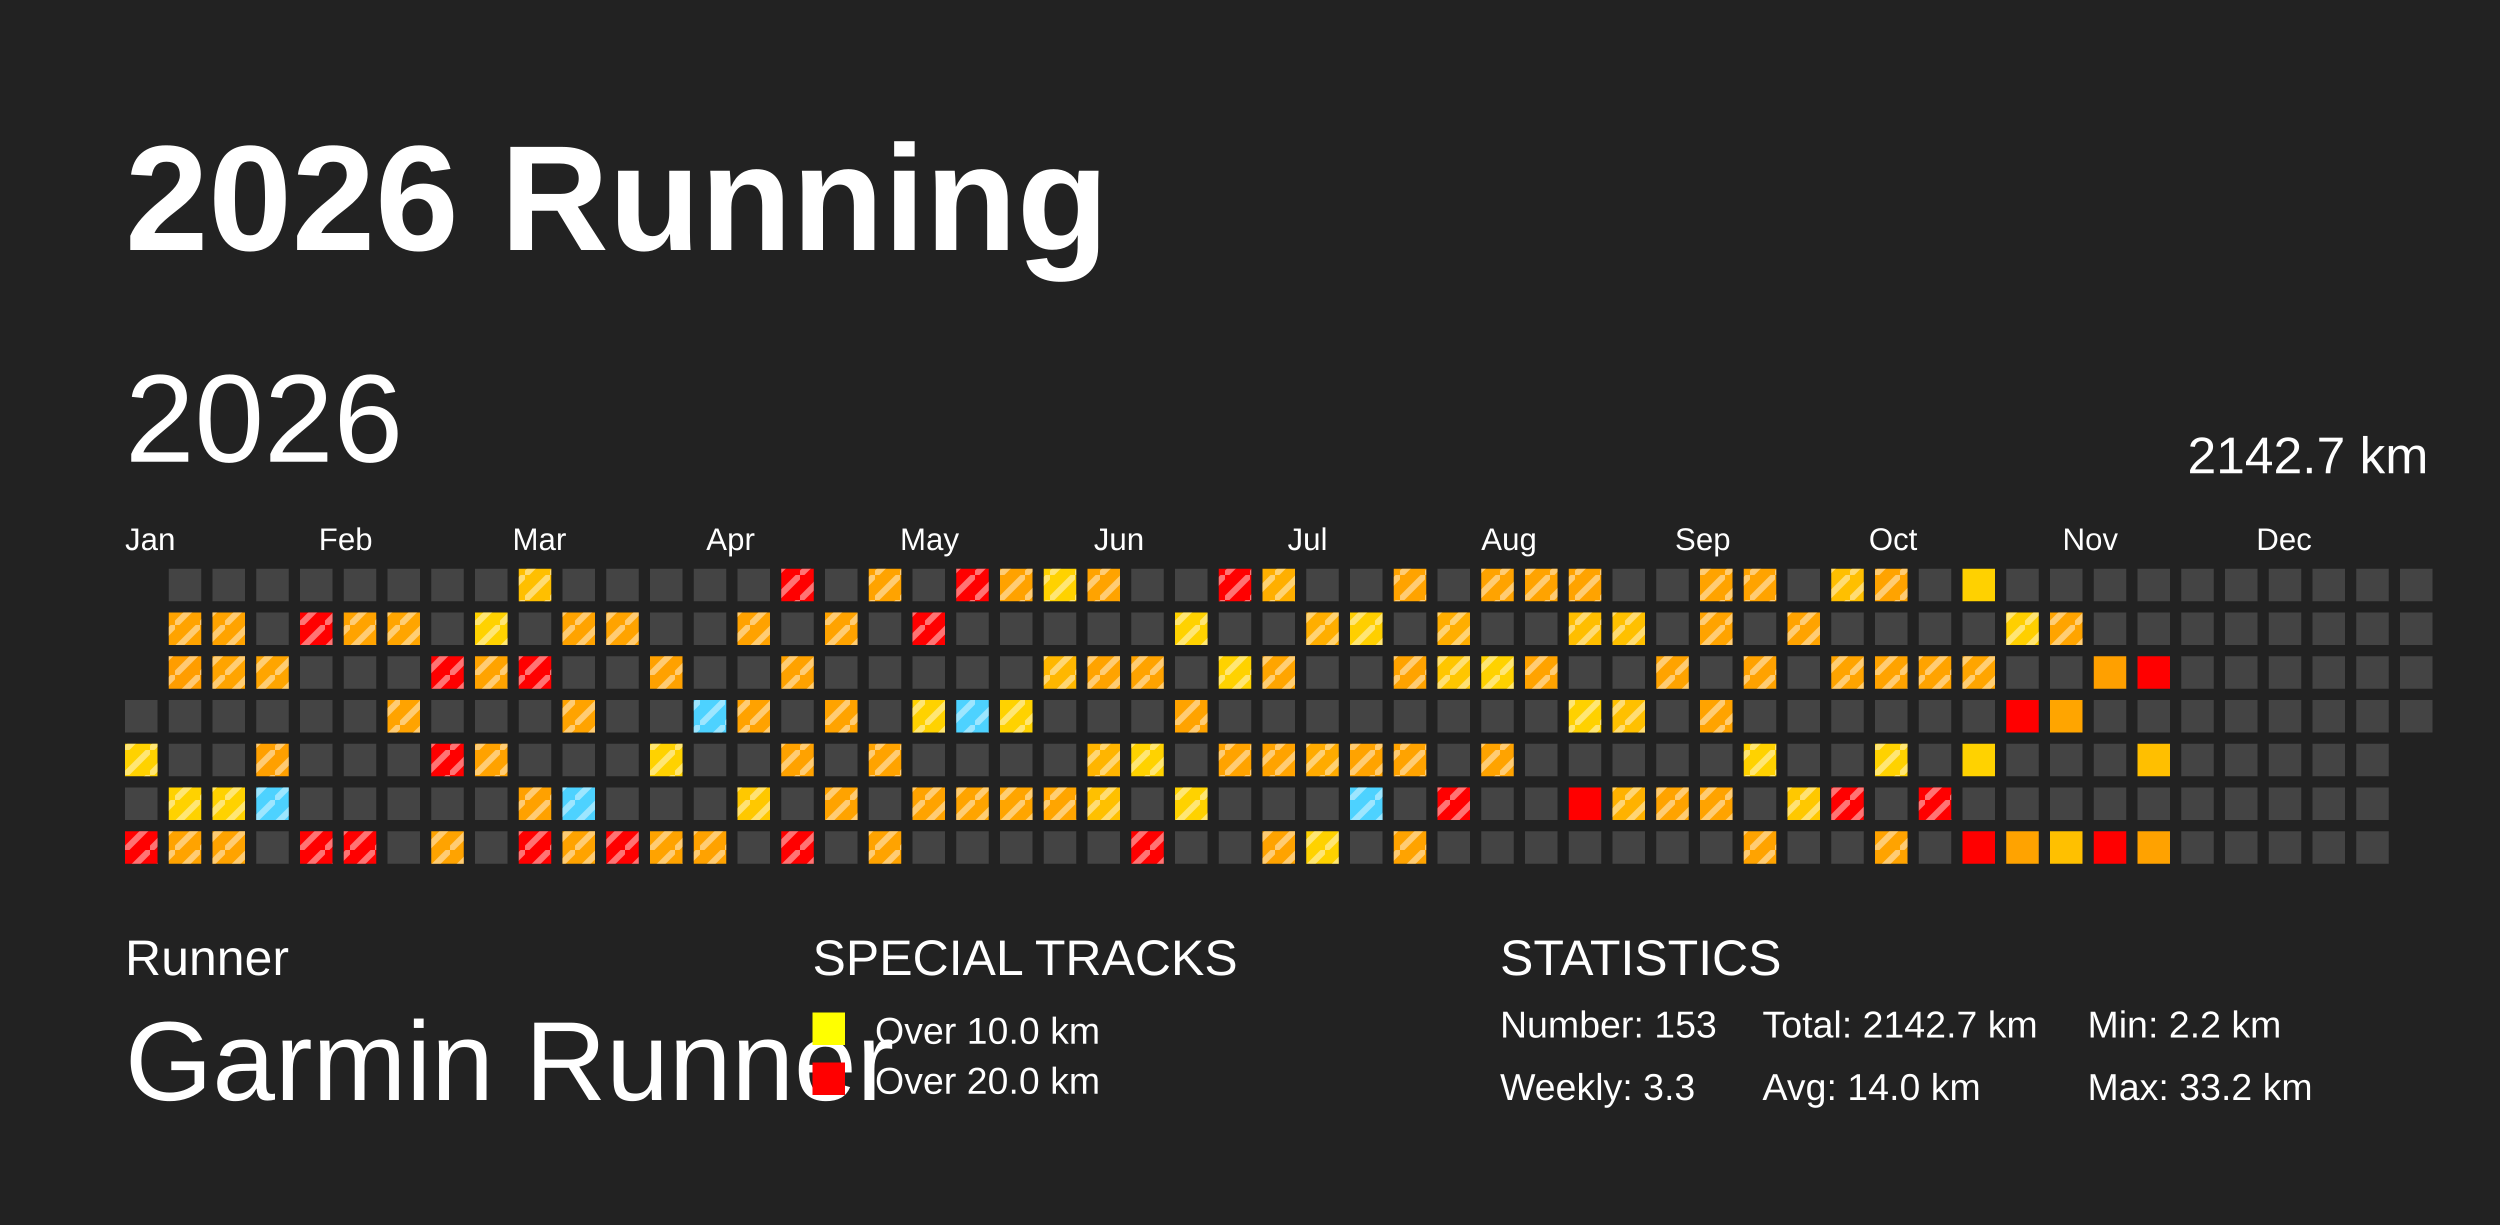
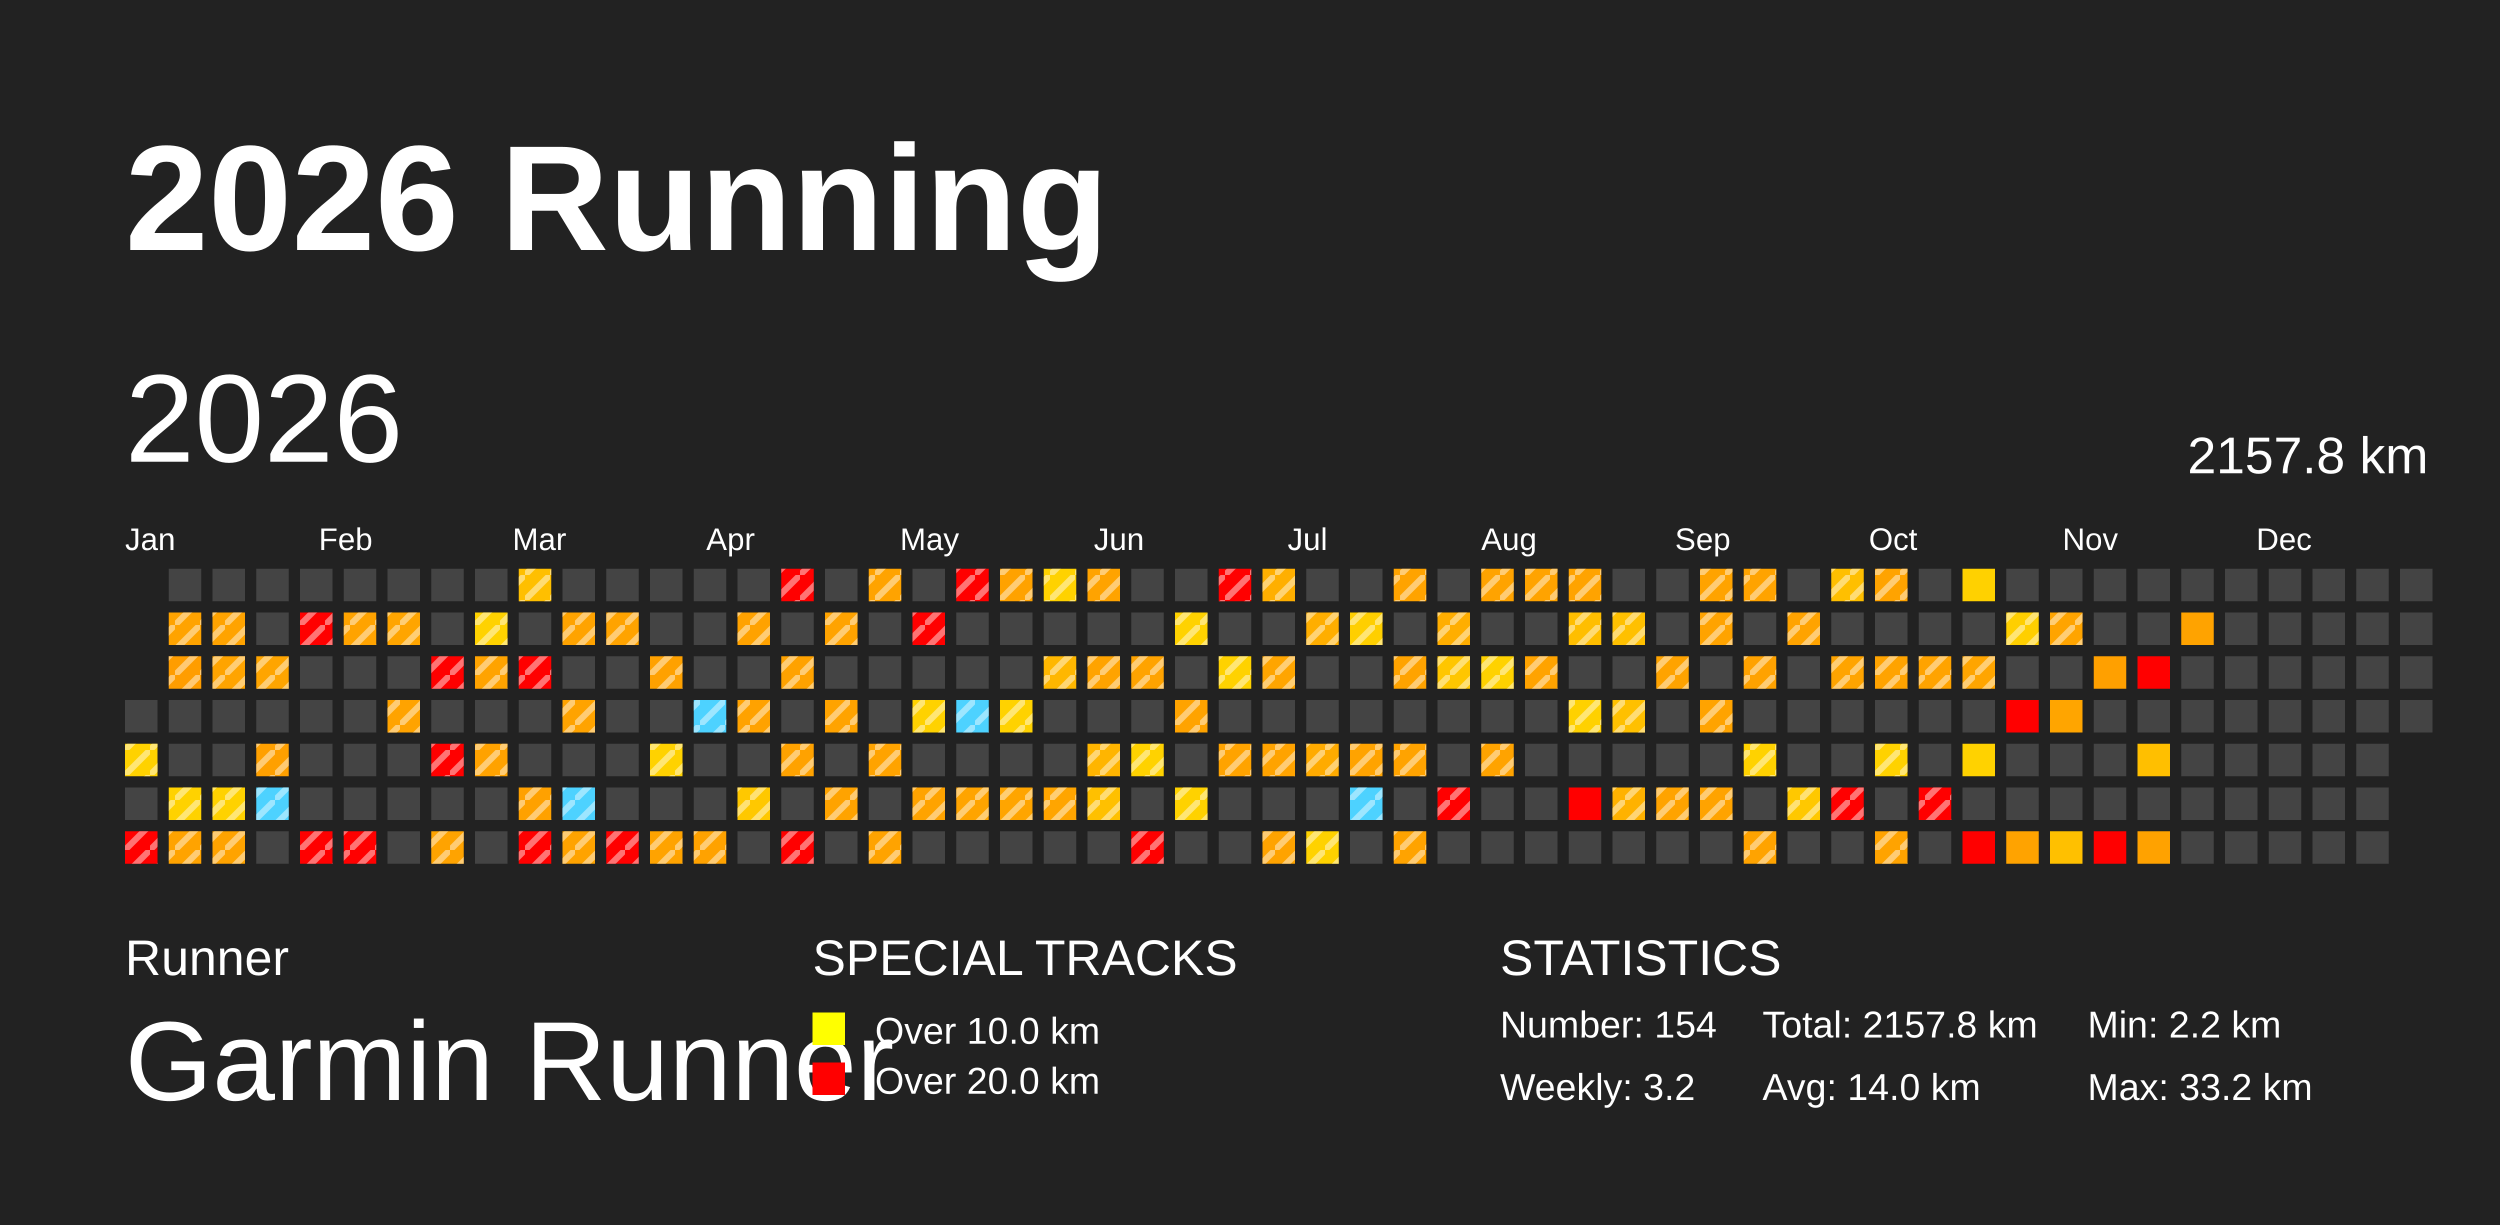
<svg xmlns="http://www.w3.org/2000/svg" baseProfile="full" height="98mm" version="1.1" viewBox="0,0,200,98" width="200mm">
  <defs>
    <pattern height="2" id="indoor-stripe" patternUnits="userSpaceOnUse" width="2">
      <line stroke="white" stroke-opacity="0.45" stroke-width="0.5" x1="0" x2="2" y1="2" y2="0" />
    </pattern>
  </defs>
  <rect fill="#222222" height="98" width="200" x="0" y="0" />
  <text fill="#FFFFFF" style="font-size:12px; font-family:Arial; font-weight:bold;" x="10" y="20">2026 Running</text>
  <text fill="#FFFFFF" style="font-size:4px; font-family:Arial" x="10" y="78">Runner</text>
  <text fill="#FFFFFF" style="font-size:9px; font-family:Arial" x="10" y="88">Garmin Runner</text>
  <text fill="#FFFFFF" style="font-size:4px; font-family:Arial" x="65" y="78">SPECIAL TRACKS</text>
  <rect fill="yellow" height="2.6" width="2.6" x="65" y="81" />
  <text fill="#FFFFFF" style="font-size:3px; font-family:Arial" x="70" y="83.5">Over 10.0 km</text>
  <rect fill="red" height="2.6" width="2.6" x="65" y="85" />
  <text fill="#FFFFFF" style="font-size:3px; font-family:Arial" x="70" y="87.5">Over 20.0 km</text>
  <text fill="#FFFFFF" style="font-size:4px; font-family:Arial" x="120" y="78">STATISTICS</text>
-   <text fill="#FFFFFF" style="font-size:3px; font-family:Arial" x="120" y="83">Number: 153</text>
-   <text fill="#FFFFFF" style="font-size:3px; font-family:Arial" x="120" y="88">Weekly: 3.3</text>
-   <text fill="#FFFFFF" style="font-size:3px; font-family:Arial" x="141" y="83">Total: 2142.7 km</text>
+   <text fill="#FFFFFF" style="font-size:3px; font-family:Arial" x="120" y="83">Number: 154</text>
+   <text fill="#FFFFFF" style="font-size:3px; font-family:Arial" x="120" y="88">Weekly: 3.2</text>
+   <text fill="#FFFFFF" style="font-size:3px; font-family:Arial" x="141" y="83">Total: 2157.8 km</text>
  <text fill="#FFFFFF" style="font-size:3px; font-family:Arial" x="141" y="88">Avg: 14.0 km</text>
  <text fill="#FFFFFF" style="font-size:3px; font-family:Arial" x="167" y="83">Min: 2.2 km</text>
  <text fill="#FFFFFF" style="font-size:3px; font-family:Arial" x="167" y="88">Max: 33.2 km</text>
  <text dominant-baseline="hanging" fill="#FFFFFF" style="font-size:10.0px; font-family:Arial;" x="10" y="30">2026</text>
-   <text dominant-baseline="hanging" fill="#FFFFFF" style="font-size:4.125px; font-family:Arial;" x="175" y="35">2142.7 km</text>
+   <text dominant-baseline="hanging" fill="#FFFFFF" style="font-size:4.125px; font-family:Arial;" x="175" y="35">2157.8 km</text>
  <text fill="#FFFFFF" style="font-size:2.5px; font-family:Arial" x="10.0" y="44">Jan</text>
  <text fill="#FFFFFF" style="font-size:2.5px; font-family:Arial" x="25.5" y="44">Feb</text>
  <text fill="#FFFFFF" style="font-size:2.5px; font-family:Arial" x="41.0" y="44">Mar</text>
  <text fill="#FFFFFF" style="font-size:2.5px; font-family:Arial" x="56.5" y="44">Apr</text>
  <text fill="#FFFFFF" style="font-size:2.5px; font-family:Arial" x="72.0" y="44">May</text>
  <text fill="#FFFFFF" style="font-size:2.5px; font-family:Arial" x="87.5" y="44">Jun</text>
  <text fill="#FFFFFF" style="font-size:2.5px; font-family:Arial" x="103.0" y="44">Jul</text>
  <text fill="#FFFFFF" style="font-size:2.5px; font-family:Arial" x="118.5" y="44">Aug</text>
  <text fill="#FFFFFF" style="font-size:2.5px; font-family:Arial" x="134.0" y="44">Sep</text>
  <text fill="#FFFFFF" style="font-size:2.5px; font-family:Arial" x="149.5" y="44">Oct</text>
  <text fill="#FFFFFF" style="font-size:2.5px; font-family:Arial" x="165.0" y="44">Nov</text>
  <text fill="#FFFFFF" style="font-size:2.5px; font-family:Arial" x="180.5" y="44">Dec</text>
  <rect fill="#444444" height="2.6" width="2.6" x="10.0" y="56.0" />
  <rect fill="#ffd200" height="2.6" width="2.6" x="10.0" y="59.5" />
  <rect fill="url(#indoor-stripe)" height="2.6" style="pointer-events: none;" width="2.6" x="10.0" y="59.5" />
  <rect fill="#444444" height="2.6" width="2.6" x="10.0" y="63.0" />
  <rect fill="red" height="2.6" width="2.6" x="10.0" y="66.5" />
  <rect fill="url(#indoor-stripe)" height="2.6" style="pointer-events: none;" width="2.6" x="10.0" y="66.5" />
  <rect fill="#444444" height="2.6" width="2.6" x="13.5" y="45.5" />
  <rect fill="#ffa300" height="2.6" width="2.6" x="13.5" y="49.0" />
  <rect fill="url(#indoor-stripe)" height="2.6" style="pointer-events: none;" width="2.6" x="13.5" y="49.0" />
  <rect fill="#ff9d00" height="2.6" width="2.6" x="13.5" y="52.5" />
  <rect fill="url(#indoor-stripe)" height="2.6" style="pointer-events: none;" width="2.6" x="13.5" y="52.5" />
  <rect fill="#444444" height="2.6" width="2.6" x="13.5" y="56.0" />
  <rect fill="#444444" height="2.6" width="2.6" x="13.5" y="59.5" />
  <rect fill="#ffd200" height="2.6" width="2.6" x="13.5" y="63.0" />
  <rect fill="url(#indoor-stripe)" height="2.6" style="pointer-events: none;" width="2.6" x="13.5" y="63.0" />
  <rect fill="#ffa300" height="2.6" width="2.6" x="13.5" y="66.5" />
  <rect fill="url(#indoor-stripe)" height="2.6" style="pointer-events: none;" width="2.6" x="13.5" y="66.5" />
  <rect fill="#444444" height="2.6" width="2.6" x="17.0" y="45.5" />
  <rect fill="#ffa300" height="2.6" width="2.6" x="17.0" y="49.0" />
  <rect fill="url(#indoor-stripe)" height="2.6" style="pointer-events: none;" width="2.6" x="17.0" y="49.0" />
  <rect fill="#ffa400" height="2.6" width="2.6" x="17.0" y="52.5" />
  <rect fill="url(#indoor-stripe)" height="2.6" style="pointer-events: none;" width="2.6" x="17.0" y="52.5" />
  <rect fill="#444444" height="2.6" width="2.6" x="17.0" y="56.0" />
  <rect fill="#444444" height="2.6" width="2.6" x="17.0" y="59.5" />
  <rect fill="#ffd200" height="2.6" width="2.6" x="17.0" y="63.0" />
  <rect fill="url(#indoor-stripe)" height="2.6" style="pointer-events: none;" width="2.6" x="17.0" y="63.0" />
  <rect fill="#ffa300" height="2.6" width="2.6" x="17.0" y="66.5" />
  <rect fill="url(#indoor-stripe)" height="2.6" style="pointer-events: none;" width="2.6" x="17.0" y="66.5" />
  <rect fill="#444444" height="2.6" width="2.6" x="20.5" y="45.5" />
  <rect fill="#444444" height="2.6" width="2.6" x="20.5" y="49.0" />
  <rect fill="#ffa500" height="2.6" width="2.6" x="20.5" y="52.5" />
  <rect fill="url(#indoor-stripe)" height="2.6" style="pointer-events: none;" width="2.6" x="20.5" y="52.5" />
  <rect fill="#444444" height="2.6" width="2.6" x="20.5" y="56.0" />
  <rect fill="#ffa000" height="2.6" width="2.6" x="20.5" y="59.5" />
  <rect fill="url(#indoor-stripe)" height="2.6" style="pointer-events: none;" width="2.6" x="20.5" y="59.5" />
  <rect fill="#4dd2ff" height="2.6" width="2.6" x="20.5" y="63.0" />
  <rect fill="url(#indoor-stripe)" height="2.6" style="pointer-events: none;" width="2.6" x="20.5" y="63.0" />
  <rect fill="#444444" height="2.6" width="2.6" x="20.5" y="66.5" />
  <rect fill="#444444" height="2.6" width="2.6" x="24.0" y="45.5" />
  <rect fill="red" height="2.6" width="2.6" x="24.0" y="49.0" />
  <rect fill="url(#indoor-stripe)" height="2.6" style="pointer-events: none;" width="2.6" x="24.0" y="49.0" />
  <rect fill="#444444" height="2.6" width="2.6" x="24.0" y="52.5" />
  <rect fill="#444444" height="2.6" width="2.6" x="24.0" y="56.0" />
  <rect fill="#444444" height="2.6" width="2.6" x="24.0" y="59.5" />
  <rect fill="#444444" height="2.6" width="2.6" x="24.0" y="63.0" />
  <rect fill="red" height="2.6" width="2.6" x="24.0" y="66.5" />
  <rect fill="url(#indoor-stripe)" height="2.6" style="pointer-events: none;" width="2.6" x="24.0" y="66.5" />
  <rect fill="#444444" height="2.6" width="2.6" x="27.5" y="45.5" />
  <rect fill="#ffa300" height="2.6" width="2.6" x="27.5" y="49.0" />
  <rect fill="url(#indoor-stripe)" height="2.6" style="pointer-events: none;" width="2.6" x="27.5" y="49.0" />
  <rect fill="#444444" height="2.6" width="2.6" x="27.5" y="52.5" />
  <rect fill="#444444" height="2.6" width="2.6" x="27.5" y="56.0" />
  <rect fill="#444444" height="2.6" width="2.6" x="27.5" y="59.5" />
  <rect fill="#444444" height="2.6" width="2.6" x="27.5" y="63.0" />
  <rect fill="red" height="2.6" width="2.6" x="27.5" y="66.5" />
  <rect fill="url(#indoor-stripe)" height="2.6" style="pointer-events: none;" width="2.6" x="27.5" y="66.5" />
  <rect fill="#444444" height="2.6" width="2.6" x="31.0" y="45.5" />
  <rect fill="#ffa500" height="2.6" width="2.6" x="31.0" y="49.0" />
  <rect fill="url(#indoor-stripe)" height="2.6" style="pointer-events: none;" width="2.6" x="31.0" y="49.0" />
  <rect fill="#444444" height="2.6" width="2.6" x="31.0" y="52.5" />
  <rect fill="#ffa300" height="2.6" width="2.6" x="31.0" y="56.0" />
  <rect fill="url(#indoor-stripe)" height="2.6" style="pointer-events: none;" width="2.6" x="31.0" y="56.0" />
  <rect fill="#444444" height="2.6" width="2.6" x="31.0" y="59.5" />
  <rect fill="#444444" height="2.6" width="2.6" x="31.0" y="63.0" />
  <rect fill="#444444" height="2.6" width="2.6" x="31.0" y="66.5" />
  <rect fill="#444444" height="2.6" width="2.6" x="34.5" y="45.5" />
  <rect fill="#444444" height="2.6" width="2.6" x="34.5" y="49.0" />
  <rect fill="red" height="2.6" width="2.6" x="34.5" y="52.5" />
  <rect fill="url(#indoor-stripe)" height="2.6" style="pointer-events: none;" width="2.6" x="34.5" y="52.5" />
  <rect fill="#444444" height="2.6" width="2.6" x="34.5" y="56.0" />
  <rect fill="red" height="2.6" width="2.6" x="34.5" y="59.5" />
  <rect fill="url(#indoor-stripe)" height="2.6" style="pointer-events: none;" width="2.6" x="34.5" y="59.5" />
  <rect fill="#444444" height="2.6" width="2.6" x="34.5" y="63.0" />
  <rect fill="#ffa300" height="2.6" width="2.6" x="34.5" y="66.5" />
  <rect fill="url(#indoor-stripe)" height="2.6" style="pointer-events: none;" width="2.6" x="34.5" y="66.5" />
  <rect fill="#444444" height="2.6" width="2.6" x="38.0" y="45.5" />
  <rect fill="#ffd200" height="2.6" width="2.6" x="38.0" y="49.0" />
  <rect fill="url(#indoor-stripe)" height="2.6" style="pointer-events: none;" width="2.6" x="38.0" y="49.0" />
  <rect fill="#ffa300" height="2.6" width="2.6" x="38.0" y="52.5" />
  <rect fill="url(#indoor-stripe)" height="2.6" style="pointer-events: none;" width="2.6" x="38.0" y="52.5" />
  <rect fill="#444444" height="2.6" width="2.6" x="38.0" y="56.0" />
  <rect fill="#ffa200" height="2.6" width="2.6" x="38.0" y="59.5" />
  <rect fill="url(#indoor-stripe)" height="2.6" style="pointer-events: none;" width="2.6" x="38.0" y="59.5" />
  <rect fill="#444444" height="2.6" width="2.6" x="38.0" y="63.0" />
  <rect fill="#444444" height="2.6" width="2.6" x="38.0" y="66.5" />
  <rect fill="#ffbf00" height="2.6" width="2.6" x="41.5" y="45.5" />
  <rect fill="url(#indoor-stripe)" height="2.6" style="pointer-events: none;" width="2.6" x="41.5" y="45.5" />
  <rect fill="#444444" height="2.6" width="2.6" x="41.5" y="49.0" />
  <rect fill="red" height="2.6" width="2.6" x="41.5" y="52.5" />
  <rect fill="url(#indoor-stripe)" height="2.6" style="pointer-events: none;" width="2.6" x="41.5" y="52.5" />
  <rect fill="#444444" height="2.6" width="2.6" x="41.5" y="56.0" />
  <rect fill="#444444" height="2.6" width="2.6" x="41.5" y="59.5" />
  <rect fill="#ffa100" height="2.6" width="2.6" x="41.5" y="63.0" />
  <rect fill="url(#indoor-stripe)" height="2.6" style="pointer-events: none;" width="2.6" x="41.5" y="63.0" />
  <rect fill="red" height="2.6" width="2.6" x="41.5" y="66.5" />
  <rect fill="url(#indoor-stripe)" height="2.6" style="pointer-events: none;" width="2.6" x="41.5" y="66.5" />
  <rect fill="#444444" height="2.6" width="2.6" x="45.0" y="45.5" />
  <rect fill="#ffa300" height="2.6" width="2.6" x="45.0" y="49.0" />
  <rect fill="url(#indoor-stripe)" height="2.6" style="pointer-events: none;" width="2.6" x="45.0" y="49.0" />
  <rect fill="#444444" height="2.6" width="2.6" x="45.0" y="52.5" />
  <rect fill="#ffa300" height="2.6" width="2.6" x="45.0" y="56.0" />
  <rect fill="url(#indoor-stripe)" height="2.6" style="pointer-events: none;" width="2.6" x="45.0" y="56.0" />
  <rect fill="#444444" height="2.6" width="2.6" x="45.0" y="59.5" />
  <rect fill="#4dd2ff" height="2.6" width="2.6" x="45.0" y="63.0" />
  <rect fill="url(#indoor-stripe)" height="2.6" style="pointer-events: none;" width="2.6" x="45.0" y="63.0" />
  <rect fill="#ffa300" height="2.6" width="2.6" x="45.0" y="66.5" />
  <rect fill="url(#indoor-stripe)" height="2.6" style="pointer-events: none;" width="2.6" x="45.0" y="66.5" />
  <rect fill="#444444" height="2.6" width="2.6" x="48.5" y="45.5" />
  <rect fill="#ffa300" height="2.6" width="2.6" x="48.5" y="49.0" />
  <rect fill="url(#indoor-stripe)" height="2.6" style="pointer-events: none;" width="2.6" x="48.5" y="49.0" />
  <rect fill="#444444" height="2.6" width="2.6" x="48.5" y="52.5" />
  <rect fill="#444444" height="2.6" width="2.6" x="48.5" y="56.0" />
  <rect fill="#444444" height="2.6" width="2.6" x="48.5" y="59.5" />
  <rect fill="#444444" height="2.6" width="2.6" x="48.5" y="63.0" />
  <rect fill="red" height="2.6" width="2.6" x="48.5" y="66.5" />
  <rect fill="url(#indoor-stripe)" height="2.6" style="pointer-events: none;" width="2.6" x="48.5" y="66.5" />
  <rect fill="#444444" height="2.6" width="2.6" x="52.0" y="45.5" />
  <rect fill="#444444" height="2.6" width="2.6" x="52.0" y="49.0" />
  <rect fill="#ffa100" height="2.6" width="2.6" x="52.0" y="52.5" />
  <rect fill="url(#indoor-stripe)" height="2.6" style="pointer-events: none;" width="2.6" x="52.0" y="52.5" />
  <rect fill="#444444" height="2.6" width="2.6" x="52.0" y="56.0" />
  <rect fill="#ffd200" height="2.6" width="2.6" x="52.0" y="59.5" />
  <rect fill="url(#indoor-stripe)" height="2.6" style="pointer-events: none;" width="2.6" x="52.0" y="59.5" />
  <rect fill="#444444" height="2.6" width="2.6" x="52.0" y="63.0" />
  <rect fill="#ffa300" height="2.6" width="2.6" x="52.0" y="66.5" />
  <rect fill="url(#indoor-stripe)" height="2.6" style="pointer-events: none;" width="2.6" x="52.0" y="66.5" />
  <rect fill="#444444" height="2.6" width="2.6" x="55.5" y="45.5" />
  <rect fill="#444444" height="2.6" width="2.6" x="55.5" y="49.0" />
  <rect fill="#444444" height="2.6" width="2.6" x="55.5" y="52.5" />
  <rect fill="#4dd2ff" height="2.6" width="2.6" x="55.5" y="56.0" />
  <rect fill="url(#indoor-stripe)" height="2.6" style="pointer-events: none;" width="2.6" x="55.5" y="56.0" />
  <rect fill="#444444" height="2.6" width="2.6" x="55.5" y="59.5" />
  <rect fill="#444444" height="2.6" width="2.6" x="55.5" y="63.0" />
  <rect fill="#ffa200" height="2.6" width="2.6" x="55.5" y="66.5" />
  <rect fill="url(#indoor-stripe)" height="2.6" style="pointer-events: none;" width="2.6" x="55.5" y="66.5" />
  <rect fill="#444444" height="2.6" width="2.6" x="59.0" y="45.5" />
  <rect fill="#ffa200" height="2.6" width="2.6" x="59.0" y="49.0" />
  <rect fill="url(#indoor-stripe)" height="2.6" style="pointer-events: none;" width="2.6" x="59.0" y="49.0" />
  <rect fill="#444444" height="2.6" width="2.6" x="59.0" y="52.5" />
  <rect fill="#ffa200" height="2.6" width="2.6" x="59.0" y="56.0" />
  <rect fill="url(#indoor-stripe)" height="2.6" style="pointer-events: none;" width="2.6" x="59.0" y="56.0" />
  <rect fill="#444444" height="2.6" width="2.6" x="59.0" y="59.5" />
  <rect fill="#ffc800" height="2.6" width="2.6" x="59.0" y="63.0" />
  <rect fill="url(#indoor-stripe)" height="2.6" style="pointer-events: none;" width="2.6" x="59.0" y="63.0" />
  <rect fill="#444444" height="2.6" width="2.6" x="59.0" y="66.5" />
  <rect fill="red" height="2.6" width="2.6" x="62.5" y="45.5" />
  <rect fill="url(#indoor-stripe)" height="2.6" style="pointer-events: none;" width="2.6" x="62.5" y="45.5" />
  <rect fill="#444444" height="2.6" width="2.6" x="62.5" y="49.0" />
  <rect fill="#ffa200" height="2.6" width="2.6" x="62.5" y="52.5" />
  <rect fill="url(#indoor-stripe)" height="2.6" style="pointer-events: none;" width="2.6" x="62.5" y="52.5" />
  <rect fill="#444444" height="2.6" width="2.6" x="62.5" y="56.0" />
  <rect fill="#ffa200" height="2.6" width="2.6" x="62.5" y="59.5" />
  <rect fill="url(#indoor-stripe)" height="2.6" style="pointer-events: none;" width="2.6" x="62.5" y="59.5" />
  <rect fill="#444444" height="2.6" width="2.6" x="62.5" y="63.0" />
  <rect fill="red" height="2.6" width="2.6" x="62.5" y="66.5" />
  <rect fill="url(#indoor-stripe)" height="2.6" style="pointer-events: none;" width="2.6" x="62.5" y="66.5" />
  <rect fill="#444444" height="2.6" width="2.6" x="66.0" y="45.5" />
  <rect fill="#ffa300" height="2.6" width="2.6" x="66.0" y="49.0" />
  <rect fill="url(#indoor-stripe)" height="2.6" style="pointer-events: none;" width="2.6" x="66.0" y="49.0" />
  <rect fill="#444444" height="2.6" width="2.6" x="66.0" y="52.5" />
  <rect fill="#ffa300" height="2.6" width="2.6" x="66.0" y="56.0" />
  <rect fill="url(#indoor-stripe)" height="2.6" style="pointer-events: none;" width="2.6" x="66.0" y="56.0" />
  <rect fill="#444444" height="2.6" width="2.6" x="66.0" y="59.5" />
  <rect fill="#ffa300" height="2.6" width="2.6" x="66.0" y="63.0" />
  <rect fill="url(#indoor-stripe)" height="2.6" style="pointer-events: none;" width="2.6" x="66.0" y="63.0" />
  <rect fill="#444444" height="2.6" width="2.6" x="66.0" y="66.5" />
  <rect fill="#ffa300" height="2.6" width="2.6" x="69.5" y="45.5" />
  <rect fill="url(#indoor-stripe)" height="2.6" style="pointer-events: none;" width="2.6" x="69.5" y="45.5" />
  <rect fill="#444444" height="2.6" width="2.6" x="69.5" y="49.0" />
  <rect fill="#444444" height="2.6" width="2.6" x="69.5" y="52.5" />
  <rect fill="#444444" height="2.6" width="2.6" x="69.5" y="56.0" />
  <rect fill="#ffa300" height="2.6" width="2.6" x="69.5" y="59.5" />
  <rect fill="url(#indoor-stripe)" height="2.6" style="pointer-events: none;" width="2.6" x="69.5" y="59.5" />
  <rect fill="#444444" height="2.6" width="2.6" x="69.5" y="63.0" />
  <rect fill="#ffa300" height="2.6" width="2.6" x="69.5" y="66.5" />
  <rect fill="url(#indoor-stripe)" height="2.6" style="pointer-events: none;" width="2.6" x="69.5" y="66.5" />
  <rect fill="#444444" height="2.6" width="2.6" x="73.0" y="45.5" />
  <rect fill="red" height="2.6" width="2.6" x="73.0" y="49.0" />
  <rect fill="url(#indoor-stripe)" height="2.6" style="pointer-events: none;" width="2.6" x="73.0" y="49.0" />
  <rect fill="#444444" height="2.6" width="2.6" x="73.0" y="52.5" />
  <rect fill="#ffd200" height="2.6" width="2.6" x="73.0" y="56.0" />
  <rect fill="url(#indoor-stripe)" height="2.6" style="pointer-events: none;" width="2.6" x="73.0" y="56.0" />
  <rect fill="#444444" height="2.6" width="2.6" x="73.0" y="59.5" />
  <rect fill="#ffa300" height="2.6" width="2.6" x="73.0" y="63.0" />
  <rect fill="url(#indoor-stripe)" height="2.6" style="pointer-events: none;" width="2.6" x="73.0" y="63.0" />
  <rect fill="#444444" height="2.6" width="2.6" x="73.0" y="66.5" />
  <rect fill="red" height="2.6" width="2.6" x="76.5" y="45.5" />
  <rect fill="url(#indoor-stripe)" height="2.6" style="pointer-events: none;" width="2.6" x="76.5" y="45.5" />
  <rect fill="#444444" height="2.6" width="2.6" x="76.5" y="49.0" />
  <rect fill="#444444" height="2.6" width="2.6" x="76.5" y="52.5" />
  <rect fill="#4dd2ff" height="2.6" width="2.6" x="76.5" y="56.0" />
  <rect fill="url(#indoor-stripe)" height="2.6" style="pointer-events: none;" width="2.6" x="76.5" y="56.0" />
  <rect fill="#444444" height="2.6" width="2.6" x="76.5" y="59.5" />
  <rect fill="#ffa400" height="2.6" width="2.6" x="76.5" y="63.0" />
  <rect fill="url(#indoor-stripe)" height="2.6" style="pointer-events: none;" width="2.6" x="76.5" y="63.0" />
  <rect fill="#444444" height="2.6" width="2.6" x="76.5" y="66.5" />
  <rect fill="#ffa200" height="2.6" width="2.6" x="80.0" y="45.5" />
  <rect fill="url(#indoor-stripe)" height="2.6" style="pointer-events: none;" width="2.6" x="80.0" y="45.5" />
  <rect fill="#444444" height="2.6" width="2.6" x="80.0" y="49.0" />
  <rect fill="#444444" height="2.6" width="2.6" x="80.0" y="52.5" />
  <rect fill="#ffd200" height="2.6" width="2.6" x="80.0" y="56.0" />
  <rect fill="url(#indoor-stripe)" height="2.6" style="pointer-events: none;" width="2.6" x="80.0" y="56.0" />
  <rect fill="#444444" height="2.6" width="2.6" x="80.0" y="59.5" />
  <rect fill="#ffa500" height="2.6" width="2.6" x="80.0" y="63.0" />
  <rect fill="url(#indoor-stripe)" height="2.6" style="pointer-events: none;" width="2.6" x="80.0" y="63.0" />
  <rect fill="#444444" height="2.6" width="2.6" x="80.0" y="66.5" />
  <rect fill="#ffd200" height="2.6" width="2.6" x="83.5" y="45.5" />
  <rect fill="url(#indoor-stripe)" height="2.6" style="pointer-events: none;" width="2.6" x="83.5" y="45.5" />
  <rect fill="#444444" height="2.6" width="2.6" x="83.5" y="49.0" />
  <rect fill="#ffb700" height="2.6" width="2.6" x="83.5" y="52.5" />
  <rect fill="url(#indoor-stripe)" height="2.6" style="pointer-events: none;" width="2.6" x="83.5" y="52.5" />
  <rect fill="#444444" height="2.6" width="2.6" x="83.5" y="56.0" />
  <rect fill="#444444" height="2.6" width="2.6" x="83.5" y="59.5" />
  <rect fill="#ffa500" height="2.6" width="2.6" x="83.5" y="63.0" />
  <rect fill="url(#indoor-stripe)" height="2.6" style="pointer-events: none;" width="2.6" x="83.5" y="63.0" />
  <rect fill="#444444" height="2.6" width="2.6" x="83.5" y="66.5" />
  <rect fill="#ffa300" height="2.6" width="2.6" x="87.0" y="45.5" />
  <rect fill="url(#indoor-stripe)" height="2.6" style="pointer-events: none;" width="2.6" x="87.0" y="45.5" />
  <rect fill="#444444" height="2.6" width="2.6" x="87.0" y="49.0" />
  <rect fill="#ffa300" height="2.6" width="2.6" x="87.0" y="52.5" />
  <rect fill="url(#indoor-stripe)" height="2.6" style="pointer-events: none;" width="2.6" x="87.0" y="52.5" />
  <rect fill="#444444" height="2.6" width="2.6" x="87.0" y="56.0" />
  <rect fill="#ffb500" height="2.6" width="2.6" x="87.0" y="59.5" />
  <rect fill="url(#indoor-stripe)" height="2.6" style="pointer-events: none;" width="2.6" x="87.0" y="59.5" />
  <rect fill="#ffc000" height="2.6" width="2.6" x="87.0" y="63.0" />
  <rect fill="url(#indoor-stripe)" height="2.6" style="pointer-events: none;" width="2.6" x="87.0" y="63.0" />
  <rect fill="#444444" height="2.6" width="2.6" x="87.0" y="66.5" />
  <rect fill="#444444" height="2.6" width="2.6" x="90.5" y="45.5" />
  <rect fill="#444444" height="2.6" width="2.6" x="90.5" y="49.0" />
  <rect fill="#ffa300" height="2.6" width="2.6" x="90.5" y="52.5" />
  <rect fill="url(#indoor-stripe)" height="2.6" style="pointer-events: none;" width="2.6" x="90.5" y="52.5" />
  <rect fill="#444444" height="2.6" width="2.6" x="90.5" y="56.0" />
  <rect fill="#ffd200" height="2.6" width="2.6" x="90.5" y="59.5" />
  <rect fill="url(#indoor-stripe)" height="2.6" style="pointer-events: none;" width="2.6" x="90.5" y="59.5" />
  <rect fill="#444444" height="2.6" width="2.6" x="90.5" y="63.0" />
  <rect fill="red" height="2.6" width="2.6" x="90.5" y="66.5" />
  <rect fill="url(#indoor-stripe)" height="2.6" style="pointer-events: none;" width="2.6" x="90.5" y="66.5" />
  <rect fill="#444444" height="2.6" width="2.6" x="94.0" y="45.5" />
  <rect fill="#ffd200" height="2.6" width="2.6" x="94.0" y="49.0" />
  <rect fill="url(#indoor-stripe)" height="2.6" style="pointer-events: none;" width="2.6" x="94.0" y="49.0" />
  <rect fill="#444444" height="2.6" width="2.6" x="94.0" y="52.5" />
  <rect fill="#ffa300" height="2.6" width="2.6" x="94.0" y="56.0" />
  <rect fill="url(#indoor-stripe)" height="2.6" style="pointer-events: none;" width="2.6" x="94.0" y="56.0" />
  <rect fill="#444444" height="2.6" width="2.6" x="94.0" y="59.5" />
  <rect fill="#ffd200" height="2.6" width="2.6" x="94.0" y="63.0" />
  <rect fill="url(#indoor-stripe)" height="2.6" style="pointer-events: none;" width="2.6" x="94.0" y="63.0" />
  <rect fill="#444444" height="2.6" width="2.6" x="94.0" y="66.5" />
  <rect fill="red" height="2.6" width="2.6" x="97.5" y="45.5" />
  <rect fill="url(#indoor-stripe)" height="2.6" style="pointer-events: none;" width="2.6" x="97.5" y="45.5" />
  <rect fill="#444444" height="2.6" width="2.6" x="97.5" y="49.0" />
  <rect fill="#ffd200" height="2.6" width="2.6" x="97.5" y="52.5" />
  <rect fill="url(#indoor-stripe)" height="2.6" style="pointer-events: none;" width="2.6" x="97.5" y="52.5" />
  <rect fill="#444444" height="2.6" width="2.6" x="97.5" y="56.0" />
  <rect fill="#ffa300" height="2.6" width="2.6" x="97.5" y="59.5" />
  <rect fill="url(#indoor-stripe)" height="2.6" style="pointer-events: none;" width="2.6" x="97.5" y="59.5" />
  <rect fill="#444444" height="2.6" width="2.6" x="97.5" y="63.0" />
  <rect fill="#444444" height="2.6" width="2.6" x="97.5" y="66.5" />
  <rect fill="#ffaf00" height="2.6" width="2.6" x="101.0" y="45.5" />
  <rect fill="url(#indoor-stripe)" height="2.6" style="pointer-events: none;" width="2.6" x="101.0" y="45.5" />
  <rect fill="#444444" height="2.6" width="2.6" x="101.0" y="49.0" />
  <rect fill="#ffa500" height="2.6" width="2.6" x="101.0" y="52.5" />
  <rect fill="url(#indoor-stripe)" height="2.6" style="pointer-events: none;" width="2.6" x="101.0" y="52.5" />
  <rect fill="#444444" height="2.6" width="2.6" x="101.0" y="56.0" />
  <rect fill="#ffa300" height="2.6" width="2.6" x="101.0" y="59.5" />
  <rect fill="url(#indoor-stripe)" height="2.6" style="pointer-events: none;" width="2.6" x="101.0" y="59.5" />
  <rect fill="#444444" height="2.6" width="2.6" x="101.0" y="63.0" />
  <rect fill="#ffa300" height="2.6" width="2.6" x="101.0" y="66.5" />
  <rect fill="url(#indoor-stripe)" height="2.6" style="pointer-events: none;" width="2.6" x="101.0" y="66.5" />
  <rect fill="#444444" height="2.6" width="2.6" x="104.5" y="45.5" />
  <rect fill="#ffae00" height="2.6" width="2.6" x="104.5" y="49.0" />
  <rect fill="url(#indoor-stripe)" height="2.6" style="pointer-events: none;" width="2.6" x="104.5" y="49.0" />
  <rect fill="#444444" height="2.6" width="2.6" x="104.5" y="52.5" />
  <rect fill="#444444" height="2.6" width="2.6" x="104.5" y="56.0" />
  <rect fill="#ffab00" height="2.6" width="2.6" x="104.5" y="59.5" />
  <rect fill="url(#indoor-stripe)" height="2.6" style="pointer-events: none;" width="2.6" x="104.5" y="59.5" />
  <rect fill="#444444" height="2.6" width="2.6" x="104.5" y="63.0" />
  <rect fill="#ffd200" height="2.6" width="2.6" x="104.5" y="66.5" />
  <rect fill="url(#indoor-stripe)" height="2.6" style="pointer-events: none;" width="2.6" x="104.5" y="66.5" />
  <rect fill="#444444" height="2.6" width="2.6" x="108.0" y="45.5" />
  <rect fill="#ffcf00" height="2.6" width="2.6" x="108.0" y="49.0" />
  <rect fill="url(#indoor-stripe)" height="2.6" style="pointer-events: none;" width="2.6" x="108.0" y="49.0" />
  <rect fill="#444444" height="2.6" width="2.6" x="108.0" y="52.5" />
  <rect fill="#444444" height="2.6" width="2.6" x="108.0" y="56.0" />
  <rect fill="#ffa300" height="2.6" width="2.6" x="108.0" y="59.5" />
  <rect fill="url(#indoor-stripe)" height="2.6" style="pointer-events: none;" width="2.6" x="108.0" y="59.5" />
  <rect fill="#4dd2ff" height="2.6" width="2.6" x="108.0" y="63.0" />
  <rect fill="url(#indoor-stripe)" height="2.6" style="pointer-events: none;" width="2.6" x="108.0" y="63.0" />
  <rect fill="#444444" height="2.6" width="2.6" x="108.0" y="66.5" />
  <rect fill="#ffa300" height="2.6" width="2.6" x="111.5" y="45.5" />
  <rect fill="url(#indoor-stripe)" height="2.6" style="pointer-events: none;" width="2.6" x="111.5" y="45.5" />
  <rect fill="#444444" height="2.6" width="2.6" x="111.5" y="49.0" />
  <rect fill="#ffa300" height="2.6" width="2.6" x="111.5" y="52.5" />
  <rect fill="url(#indoor-stripe)" height="2.6" style="pointer-events: none;" width="2.6" x="111.5" y="52.5" />
  <rect fill="#444444" height="2.6" width="2.6" x="111.5" y="56.0" />
  <rect fill="#ffa300" height="2.6" width="2.6" x="111.5" y="59.5" />
  <rect fill="url(#indoor-stripe)" height="2.6" style="pointer-events: none;" width="2.6" x="111.5" y="59.5" />
  <rect fill="#444444" height="2.6" width="2.6" x="111.5" y="63.0" />
  <rect fill="#ffa300" height="2.6" width="2.6" x="111.5" y="66.5" />
  <rect fill="url(#indoor-stripe)" height="2.6" style="pointer-events: none;" width="2.6" x="111.5" y="66.5" />
  <rect fill="#444444" height="2.6" width="2.6" x="115.0" y="45.5" />
  <rect fill="#ffae00" height="2.6" width="2.6" x="115.0" y="49.0" />
  <rect fill="url(#indoor-stripe)" height="2.6" style="pointer-events: none;" width="2.6" x="115.0" y="49.0" />
  <rect fill="#ffc600" height="2.6" width="2.6" x="115.0" y="52.5" />
  <rect fill="url(#indoor-stripe)" height="2.6" style="pointer-events: none;" width="2.6" x="115.0" y="52.5" />
  <rect fill="#444444" height="2.6" width="2.6" x="115.0" y="56.0" />
  <rect fill="#444444" height="2.6" width="2.6" x="115.0" y="59.5" />
  <rect fill="red" height="2.6" width="2.6" x="115.0" y="63.0" />
  <rect fill="url(#indoor-stripe)" height="2.6" style="pointer-events: none;" width="2.6" x="115.0" y="63.0" />
  <rect fill="#444444" height="2.6" width="2.6" x="115.0" y="66.5" />
  <rect fill="#ffa300" height="2.6" width="2.6" x="118.5" y="45.5" />
  <rect fill="url(#indoor-stripe)" height="2.6" style="pointer-events: none;" width="2.6" x="118.5" y="45.5" />
  <rect fill="#444444" height="2.6" width="2.6" x="118.5" y="49.0" />
  <rect fill="#ffd200" height="2.6" width="2.6" x="118.5" y="52.5" />
  <rect fill="url(#indoor-stripe)" height="2.6" style="pointer-events: none;" width="2.6" x="118.5" y="52.5" />
  <rect fill="#444444" height="2.6" width="2.6" x="118.5" y="56.0" />
  <rect fill="#ffa300" height="2.6" width="2.6" x="118.5" y="59.5" />
  <rect fill="url(#indoor-stripe)" height="2.6" style="pointer-events: none;" width="2.6" x="118.5" y="59.5" />
  <rect fill="#444444" height="2.6" width="2.6" x="118.5" y="63.0" />
  <rect fill="#444444" height="2.6" width="2.6" x="118.5" y="66.5" />
  <rect fill="#ffa300" height="2.6" width="2.6" x="122.0" y="45.5" />
  <rect fill="url(#indoor-stripe)" height="2.6" style="pointer-events: none;" width="2.6" x="122.0" y="45.5" />
  <rect fill="#444444" height="2.6" width="2.6" x="122.0" y="49.0" />
  <rect fill="#ffa300" height="2.6" width="2.6" x="122.0" y="52.5" />
  <rect fill="url(#indoor-stripe)" height="2.6" style="pointer-events: none;" width="2.6" x="122.0" y="52.5" />
  <rect fill="#444444" height="2.6" width="2.6" x="122.0" y="56.0" />
  <rect fill="#444444" height="2.6" width="2.6" x="122.0" y="59.5" />
  <rect fill="#444444" height="2.6" width="2.6" x="122.0" y="63.0" />
  <rect fill="#444444" height="2.6" width="2.6" x="122.0" y="66.5" />
  <rect fill="#ffa300" height="2.6" width="2.6" x="125.5" y="45.5" />
  <rect fill="url(#indoor-stripe)" height="2.6" style="pointer-events: none;" width="2.6" x="125.5" y="45.5" />
  <rect fill="#ffbe00" height="2.6" width="2.6" x="125.5" y="49.0" />
  <rect fill="url(#indoor-stripe)" height="2.6" style="pointer-events: none;" width="2.6" x="125.5" y="49.0" />
  <rect fill="#444444" height="2.6" width="2.6" x="125.5" y="52.5" />
  <rect fill="#ffd100" height="2.6" width="2.6" x="125.5" y="56.0" />
  <rect fill="url(#indoor-stripe)" height="2.6" style="pointer-events: none;" width="2.6" x="125.5" y="56.0" />
  <rect fill="#444444" height="2.6" width="2.6" x="125.5" y="59.5" />
  <rect fill="red" height="2.6" width="2.6" x="125.5" y="63.0" />
  <rect fill="#444444" height="2.6" width="2.6" x="125.5" y="66.5" />
  <rect fill="#444444" height="2.6" width="2.6" x="129.0" y="45.5" />
  <rect fill="#ffc000" height="2.6" width="2.6" x="129.0" y="49.0" />
  <rect fill="url(#indoor-stripe)" height="2.6" style="pointer-events: none;" width="2.6" x="129.0" y="49.0" />
  <rect fill="#444444" height="2.6" width="2.6" x="129.0" y="52.5" />
  <rect fill="#ffc000" height="2.6" width="2.6" x="129.0" y="56.0" />
  <rect fill="url(#indoor-stripe)" height="2.6" style="pointer-events: none;" width="2.6" x="129.0" y="56.0" />
  <rect fill="#444444" height="2.6" width="2.6" x="129.0" y="59.5" />
  <rect fill="#ffb200" height="2.6" width="2.6" x="129.0" y="63.0" />
  <rect fill="url(#indoor-stripe)" height="2.6" style="pointer-events: none;" width="2.6" x="129.0" y="63.0" />
  <rect fill="#444444" height="2.6" width="2.6" x="129.0" y="66.5" />
  <rect fill="#444444" height="2.6" width="2.6" x="132.5" y="45.5" />
  <rect fill="#444444" height="2.6" width="2.6" x="132.5" y="49.0" />
  <rect fill="#ffa300" height="2.6" width="2.6" x="132.5" y="52.5" />
  <rect fill="url(#indoor-stripe)" height="2.6" style="pointer-events: none;" width="2.6" x="132.5" y="52.5" />
  <rect fill="#444444" height="2.6" width="2.6" x="132.5" y="56.0" />
  <rect fill="#444444" height="2.6" width="2.6" x="132.5" y="59.5" />
  <rect fill="#ffa300" height="2.6" width="2.6" x="132.5" y="63.0" />
  <rect fill="url(#indoor-stripe)" height="2.6" style="pointer-events: none;" width="2.6" x="132.5" y="63.0" />
  <rect fill="#444444" height="2.6" width="2.6" x="132.5" y="66.5" />
  <rect fill="#ffa300" height="2.6" width="2.6" x="136.0" y="45.5" />
  <rect fill="url(#indoor-stripe)" height="2.6" style="pointer-events: none;" width="2.6" x="136.0" y="45.5" />
  <rect fill="#ffa300" height="2.6" width="2.6" x="136.0" y="49.0" />
  <rect fill="url(#indoor-stripe)" height="2.6" style="pointer-events: none;" width="2.6" x="136.0" y="49.0" />
  <rect fill="#444444" height="2.6" width="2.6" x="136.0" y="52.5" />
  <rect fill="#ffa300" height="2.6" width="2.6" x="136.0" y="56.0" />
  <rect fill="url(#indoor-stripe)" height="2.6" style="pointer-events: none;" width="2.6" x="136.0" y="56.0" />
  <rect fill="#444444" height="2.6" width="2.6" x="136.0" y="59.5" />
  <rect fill="#ffa300" height="2.6" width="2.6" x="136.0" y="63.0" />
  <rect fill="url(#indoor-stripe)" height="2.6" style="pointer-events: none;" width="2.6" x="136.0" y="63.0" />
  <rect fill="#444444" height="2.6" width="2.6" x="136.0" y="66.5" />
  <rect fill="#ffa300" height="2.6" width="2.6" x="139.5" y="45.5" />
  <rect fill="url(#indoor-stripe)" height="2.6" style="pointer-events: none;" width="2.6" x="139.5" y="45.5" />
  <rect fill="#444444" height="2.6" width="2.6" x="139.5" y="49.0" />
  <rect fill="#ffa200" height="2.6" width="2.6" x="139.5" y="52.5" />
  <rect fill="url(#indoor-stripe)" height="2.6" style="pointer-events: none;" width="2.6" x="139.5" y="52.5" />
  <rect fill="#444444" height="2.6" width="2.6" x="139.5" y="56.0" />
  <rect fill="#ffd200" height="2.6" width="2.6" x="139.5" y="59.5" />
  <rect fill="url(#indoor-stripe)" height="2.6" style="pointer-events: none;" width="2.6" x="139.5" y="59.5" />
  <rect fill="#444444" height="2.6" width="2.6" x="139.5" y="63.0" />
  <rect fill="#ffa300" height="2.6" width="2.6" x="139.5" y="66.5" />
  <rect fill="url(#indoor-stripe)" height="2.6" style="pointer-events: none;" width="2.6" x="139.5" y="66.5" />
  <rect fill="#444444" height="2.6" width="2.6" x="143.0" y="45.5" />
  <rect fill="#ffa300" height="2.6" width="2.6" x="143.0" y="49.0" />
  <rect fill="url(#indoor-stripe)" height="2.6" style="pointer-events: none;" width="2.6" x="143.0" y="49.0" />
  <rect fill="#444444" height="2.6" width="2.6" x="143.0" y="52.5" />
  <rect fill="#444444" height="2.6" width="2.6" x="143.0" y="56.0" />
  <rect fill="#444444" height="2.6" width="2.6" x="143.0" y="59.5" />
  <rect fill="#ffc800" height="2.6" width="2.6" x="143.0" y="63.0" />
  <rect fill="url(#indoor-stripe)" height="2.6" style="pointer-events: none;" width="2.6" x="143.0" y="63.0" />
  <rect fill="#444444" height="2.6" width="2.6" x="143.0" y="66.5" />
  <rect fill="#ffbf00" height="2.6" width="2.6" x="146.5" y="45.5" />
  <rect fill="url(#indoor-stripe)" height="2.6" style="pointer-events: none;" width="2.6" x="146.5" y="45.5" />
  <rect fill="#444444" height="2.6" width="2.6" x="146.5" y="49.0" />
  <rect fill="#ffa400" height="2.6" width="2.6" x="146.5" y="52.5" />
  <rect fill="url(#indoor-stripe)" height="2.6" style="pointer-events: none;" width="2.6" x="146.5" y="52.5" />
  <rect fill="#444444" height="2.6" width="2.6" x="146.5" y="56.0" />
  <rect fill="#444444" height="2.6" width="2.6" x="146.5" y="59.5" />
  <rect fill="red" height="2.6" width="2.6" x="146.5" y="63.0" />
  <rect fill="url(#indoor-stripe)" height="2.6" style="pointer-events: none;" width="2.6" x="146.5" y="63.0" />
  <rect fill="#444444" height="2.6" width="2.6" x="146.5" y="66.5" />
  <rect fill="#ffa300" height="2.6" width="2.6" x="150.0" y="45.5" />
  <rect fill="url(#indoor-stripe)" height="2.6" style="pointer-events: none;" width="2.6" x="150.0" y="45.5" />
  <rect fill="#444444" height="2.6" width="2.6" x="150.0" y="49.0" />
  <rect fill="#ffa300" height="2.6" width="2.6" x="150.0" y="52.5" />
  <rect fill="url(#indoor-stripe)" height="2.6" style="pointer-events: none;" width="2.6" x="150.0" y="52.5" />
  <rect fill="#444444" height="2.6" width="2.6" x="150.0" y="56.0" />
  <rect fill="#ffd200" height="2.6" width="2.6" x="150.0" y="59.5" />
  <rect fill="url(#indoor-stripe)" height="2.6" style="pointer-events: none;" width="2.6" x="150.0" y="59.5" />
  <rect fill="#444444" height="2.6" width="2.6" x="150.0" y="63.0" />
  <rect fill="#ffa300" height="2.6" width="2.6" x="150.0" y="66.5" />
  <rect fill="url(#indoor-stripe)" height="2.6" style="pointer-events: none;" width="2.6" x="150.0" y="66.5" />
  <rect fill="#444444" height="2.6" width="2.6" x="153.5" y="45.5" />
  <rect fill="#444444" height="2.6" width="2.6" x="153.5" y="49.0" />
  <rect fill="#ffa300" height="2.6" width="2.6" x="153.5" y="52.5" />
  <rect fill="url(#indoor-stripe)" height="2.6" style="pointer-events: none;" width="2.6" x="153.5" y="52.5" />
  <rect fill="#444444" height="2.6" width="2.6" x="153.5" y="56.0" />
  <rect fill="#444444" height="2.6" width="2.6" x="153.5" y="59.5" />
  <rect fill="red" height="2.6" width="2.6" x="153.5" y="63.0" />
  <rect fill="url(#indoor-stripe)" height="2.6" style="pointer-events: none;" width="2.6" x="153.5" y="63.0" />
  <rect fill="#444444" height="2.6" width="2.6" x="153.5" y="66.5" />
  <rect fill="#ffd100" height="2.6" width="2.6" x="157.0" y="45.5" />
  <rect fill="#444444" height="2.6" width="2.6" x="157.0" y="49.0" />
  <rect fill="#ffa500" height="2.6" width="2.6" x="157.0" y="52.5" />
  <rect fill="url(#indoor-stripe)" height="2.6" style="pointer-events: none;" width="2.6" x="157.0" y="52.5" />
  <rect fill="#444444" height="2.6" width="2.6" x="157.0" y="56.0" />
  <rect fill="#ffd200" height="2.6" width="2.6" x="157.0" y="59.5" />
  <rect fill="#444444" height="2.6" width="2.6" x="157.0" y="63.0" />
  <rect fill="red" height="2.6" width="2.6" x="157.0" y="66.5" />
  <rect fill="#444444" height="2.6" width="2.6" x="160.5" y="45.5" />
  <rect fill="#ffcf00" height="2.6" width="2.6" x="160.5" y="49.0" />
  <rect fill="url(#indoor-stripe)" height="2.6" style="pointer-events: none;" width="2.6" x="160.5" y="49.0" />
  <rect fill="#444444" height="2.6" width="2.6" x="160.5" y="52.5" />
  <rect fill="red" height="2.6" width="2.6" x="160.5" y="56.0" />
  <rect fill="#444444" height="2.6" width="2.6" x="160.5" y="59.5" />
  <rect fill="#444444" height="2.6" width="2.6" x="160.5" y="63.0" />
  <rect fill="#ffa300" height="2.6" width="2.6" x="160.5" y="66.5" />
  <rect fill="#444444" height="2.6" width="2.6" x="164.0" y="45.5" />
  <rect fill="#ffa400" height="2.6" width="2.6" x="164.0" y="49.0" />
  <rect fill="url(#indoor-stripe)" height="2.6" style="pointer-events: none;" width="2.6" x="164.0" y="49.0" />
  <rect fill="#444444" height="2.6" width="2.6" x="164.0" y="52.5" />
  <rect fill="#ffa500" height="2.6" width="2.6" x="164.0" y="56.0" />
  <rect fill="#444444" height="2.6" width="2.6" x="164.0" y="59.5" />
  <rect fill="#444444" height="2.6" width="2.6" x="164.0" y="63.0" />
  <rect fill="#ffc000" height="2.6" width="2.6" x="164.0" y="66.5" />
  <rect fill="#444444" height="2.6" width="2.6" x="167.5" y="45.5" />
  <rect fill="#444444" height="2.6" width="2.6" x="167.5" y="49.0" />
  <rect fill="#ffa000" height="2.6" width="2.6" x="167.5" y="52.5" />
  <rect fill="#444444" height="2.6" width="2.6" x="167.5" y="56.0" />
  <rect fill="#444444" height="2.6" width="2.6" x="167.5" y="59.5" />
  <rect fill="#444444" height="2.6" width="2.6" x="167.5" y="63.0" />
  <rect fill="red" height="2.6" width="2.6" x="167.5" y="66.5" />
  <rect fill="#444444" height="2.6" width="2.6" x="171.0" y="45.5" />
  <rect fill="#444444" height="2.6" width="2.6" x="171.0" y="49.0" />
  <rect fill="red" height="2.6" width="2.6" x="171.0" y="52.5" />
  <rect fill="#444444" height="2.6" width="2.6" x="171.0" y="56.0" />
  <rect fill="#ffbf00" height="2.6" width="2.6" x="171.0" y="59.5" />
  <rect fill="#444444" height="2.6" width="2.6" x="171.0" y="63.0" />
  <rect fill="#ffa200" height="2.6" width="2.6" x="171.0" y="66.5" />
  <rect fill="#444444" height="2.6" width="2.6" x="174.5" y="45.5" />
-   <rect fill="#444444" height="2.6" width="2.6" x="174.5" y="49.0" />
+   <rect fill="#ffa300" height="2.6" width="2.6" x="174.5" y="49.0" />
  <rect fill="#444444" height="2.6" width="2.6" x="174.5" y="52.5" />
  <rect fill="#444444" height="2.6" width="2.6" x="174.5" y="56.0" />
  <rect fill="#444444" height="2.6" width="2.6" x="174.5" y="59.5" />
  <rect fill="#444444" height="2.6" width="2.6" x="174.5" y="63.0" />
  <rect fill="#444444" height="2.6" width="2.6" x="174.5" y="66.5" />
  <rect fill="#444444" height="2.6" width="2.6" x="178.0" y="45.5" />
  <rect fill="#444444" height="2.6" width="2.6" x="178.0" y="49.0" />
  <rect fill="#444444" height="2.6" width="2.6" x="178.0" y="52.5" />
  <rect fill="#444444" height="2.6" width="2.6" x="178.0" y="56.0" />
  <rect fill="#444444" height="2.6" width="2.6" x="178.0" y="59.5" />
  <rect fill="#444444" height="2.6" width="2.6" x="178.0" y="63.0" />
  <rect fill="#444444" height="2.6" width="2.6" x="178.0" y="66.5" />
  <rect fill="#444444" height="2.6" width="2.6" x="181.5" y="45.5" />
  <rect fill="#444444" height="2.6" width="2.6" x="181.5" y="49.0" />
  <rect fill="#444444" height="2.6" width="2.6" x="181.5" y="52.5" />
  <rect fill="#444444" height="2.6" width="2.6" x="181.5" y="56.0" />
  <rect fill="#444444" height="2.6" width="2.6" x="181.5" y="59.5" />
  <rect fill="#444444" height="2.6" width="2.6" x="181.5" y="63.0" />
  <rect fill="#444444" height="2.6" width="2.6" x="181.5" y="66.5" />
  <rect fill="#444444" height="2.6" width="2.6" x="185.0" y="45.5" />
  <rect fill="#444444" height="2.6" width="2.6" x="185.0" y="49.0" />
  <rect fill="#444444" height="2.6" width="2.6" x="185.0" y="52.5" />
  <rect fill="#444444" height="2.6" width="2.6" x="185.0" y="56.0" />
  <rect fill="#444444" height="2.6" width="2.6" x="185.0" y="59.5" />
  <rect fill="#444444" height="2.6" width="2.6" x="185.0" y="63.0" />
  <rect fill="#444444" height="2.6" width="2.6" x="185.0" y="66.5" />
  <rect fill="#444444" height="2.6" width="2.6" x="188.5" y="45.5" />
  <rect fill="#444444" height="2.6" width="2.6" x="188.5" y="49.0" />
  <rect fill="#444444" height="2.6" width="2.6" x="188.5" y="52.5" />
  <rect fill="#444444" height="2.6" width="2.6" x="188.5" y="56.0" />
  <rect fill="#444444" height="2.6" width="2.6" x="188.5" y="59.5" />
  <rect fill="#444444" height="2.6" width="2.6" x="188.5" y="63.0" />
  <rect fill="#444444" height="2.6" width="2.6" x="188.5" y="66.5" />
  <rect fill="#444444" height="2.6" width="2.6" x="192.0" y="45.5" />
  <rect fill="#444444" height="2.6" width="2.6" x="192.0" y="49.0" />
  <rect fill="#444444" height="2.6" width="2.6" x="192.0" y="52.5" />
  <rect fill="#444444" height="2.6" width="2.6" x="192.0" y="56.0" />
</svg>
